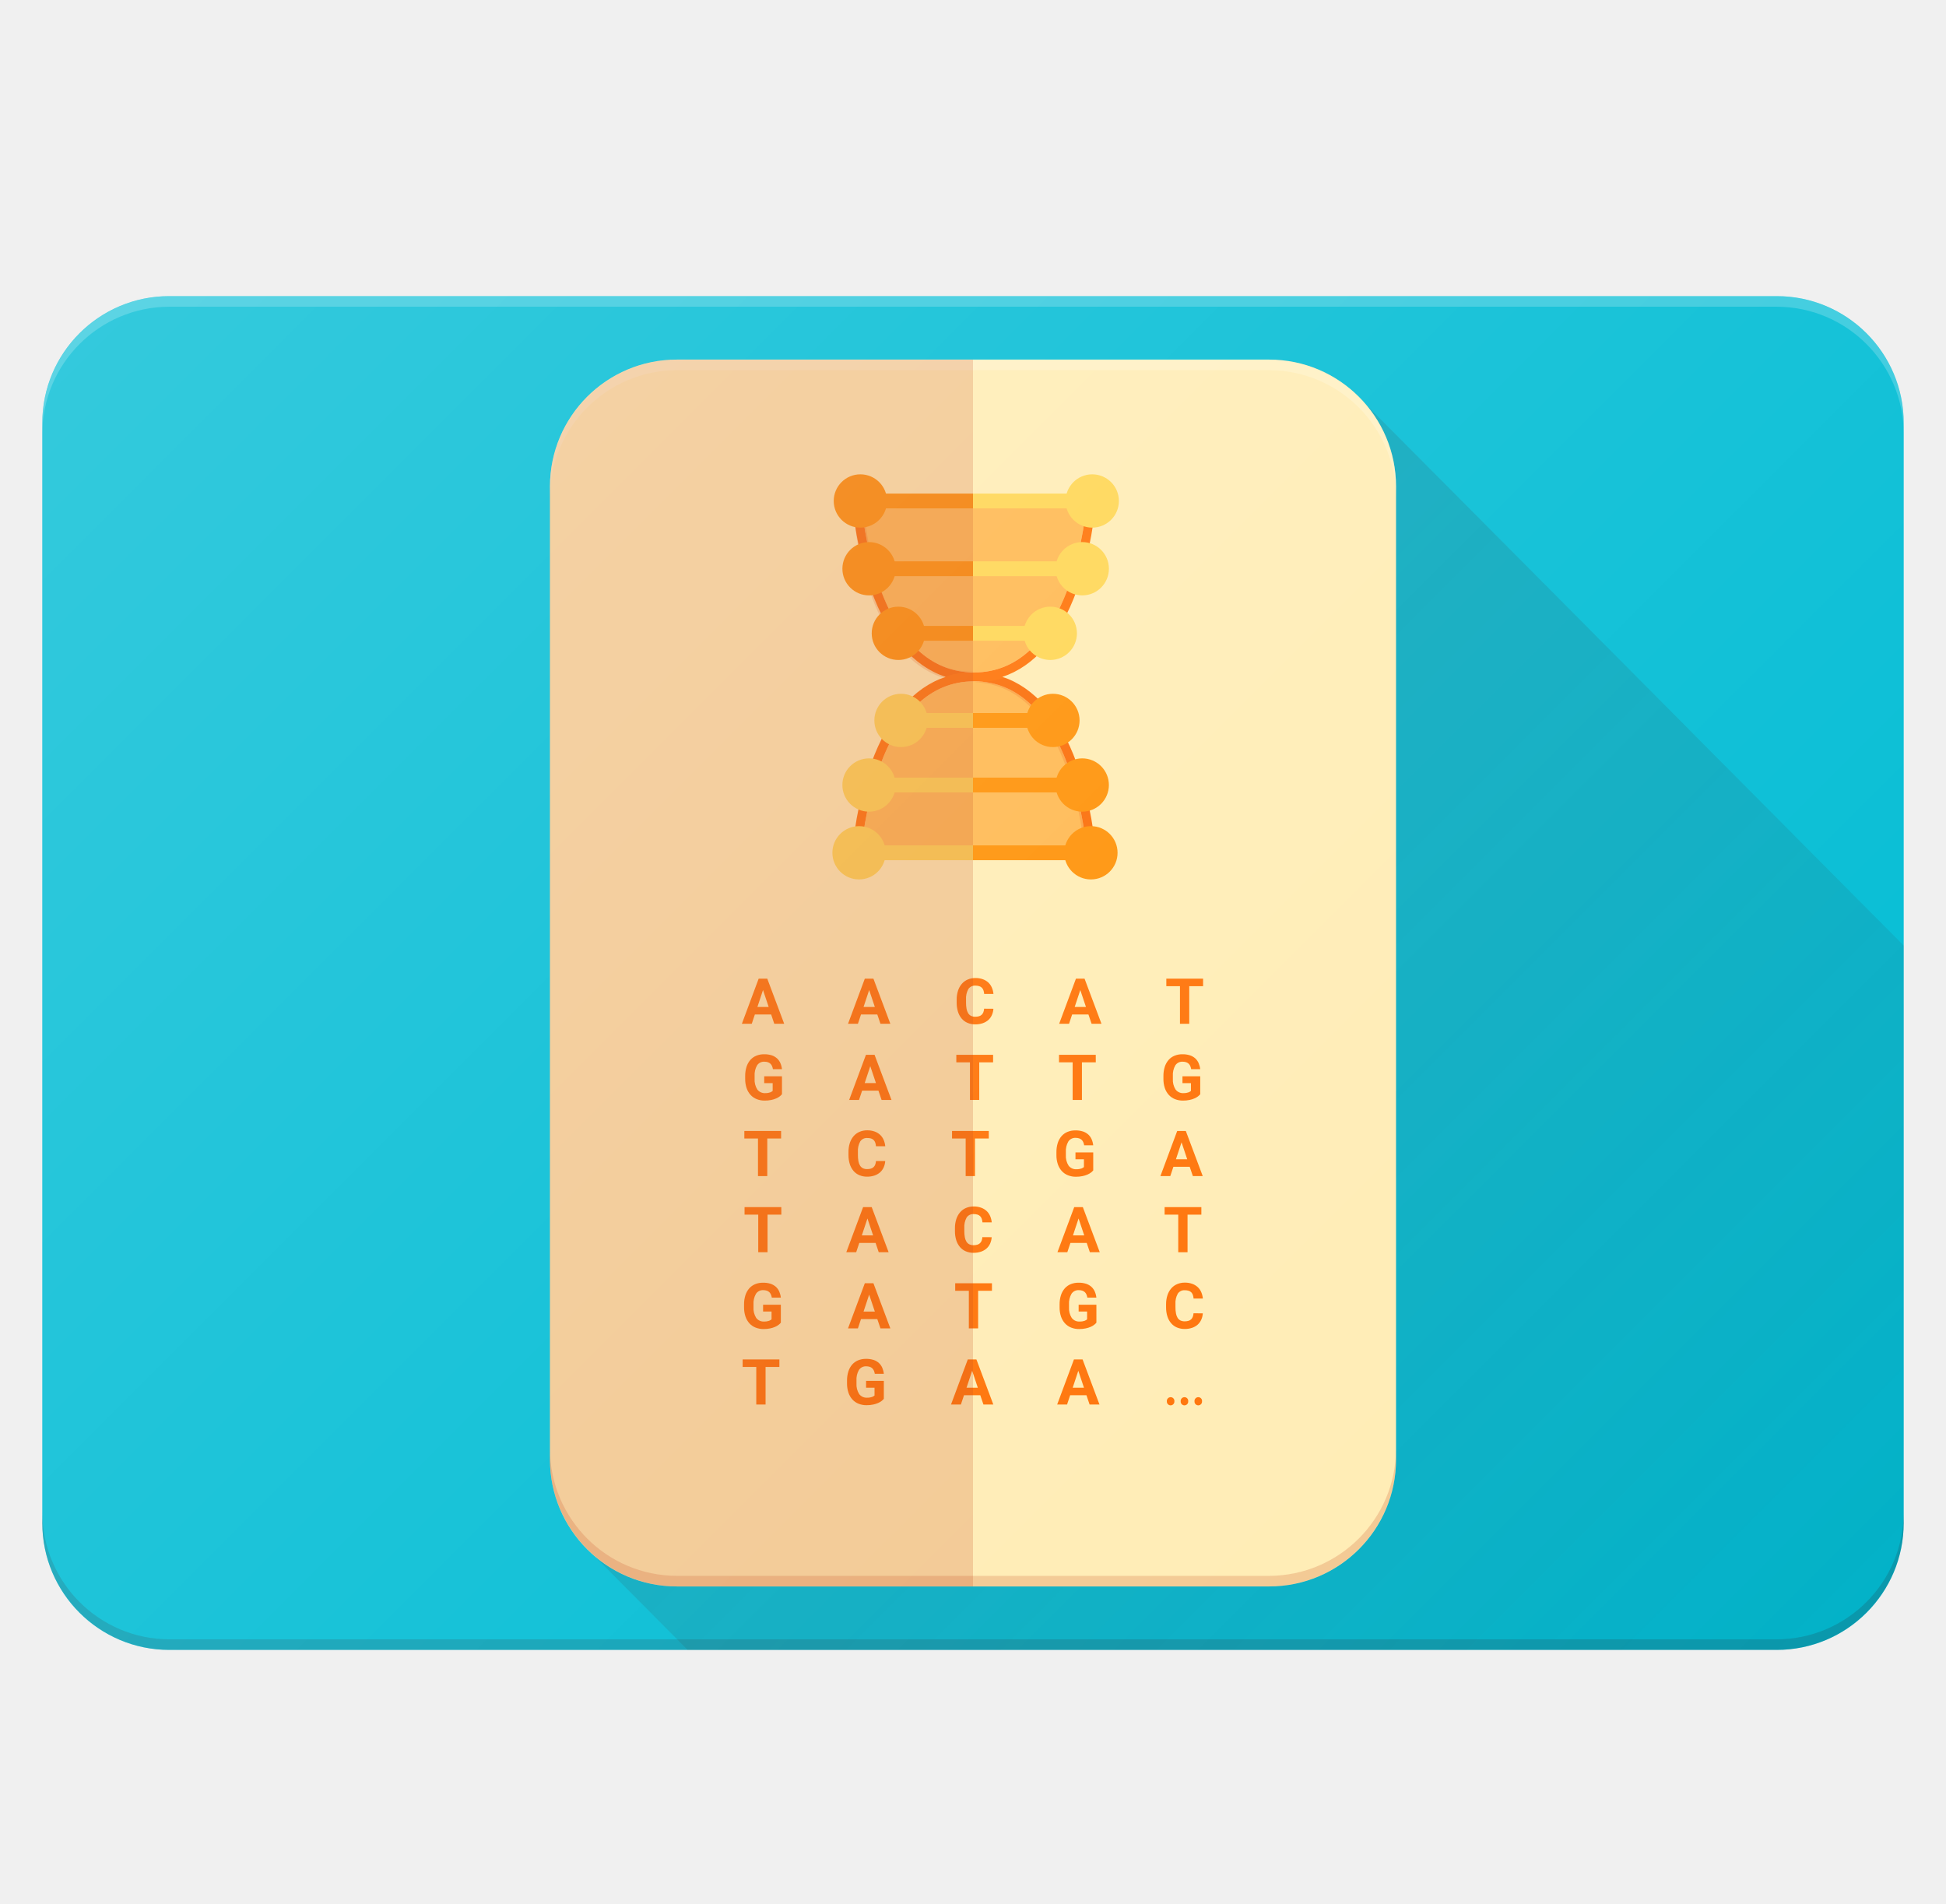
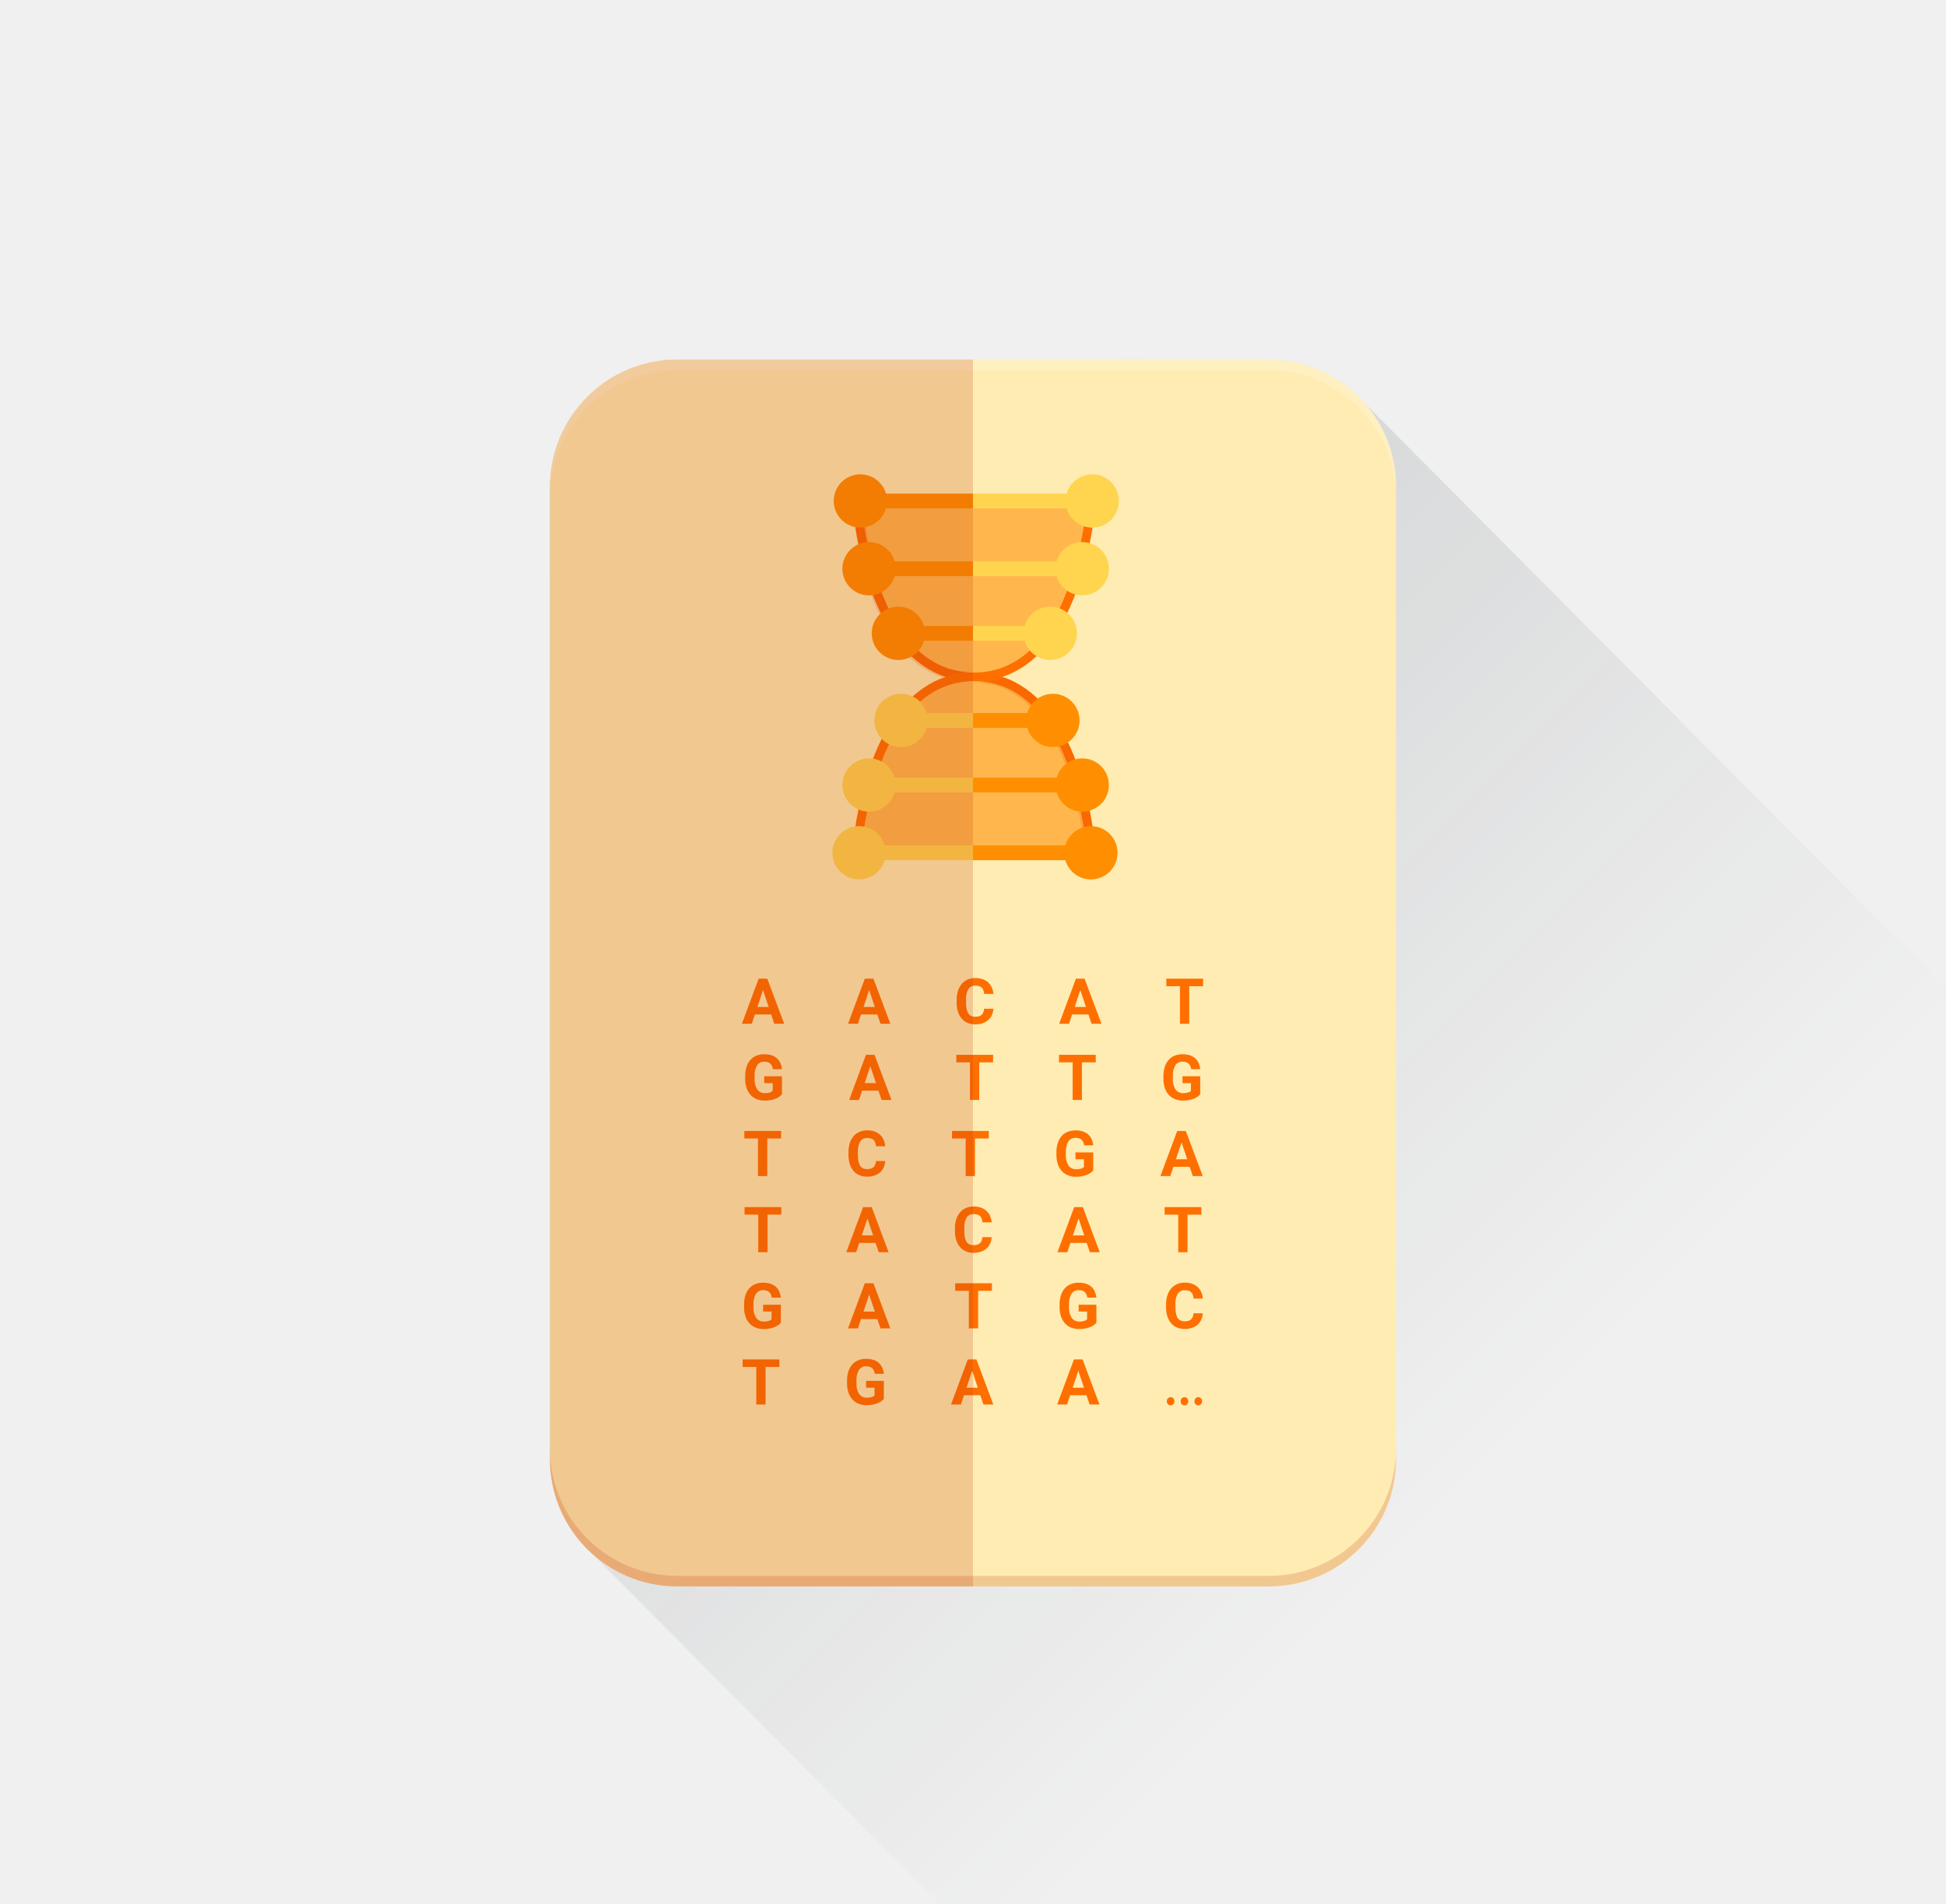
<svg xmlns="http://www.w3.org/2000/svg" viewBox="0 0 184 180">
  <defs>
    <style>
      .a {
-         fill: none;
+         fill: url(#a);
      }

      .b {
-         fill: #00bcd4;
+         fill: #ffecb3;
      }

      .c {
-         fill: #263238;
+         fill: #fff;
      }

-       .c, .d, .h, .k {
+       .c, .d, .g {
        opacity: 0.2;
      }

      .d {
-         fill: #fff;
+         fill: #bf360c;
      }

      .e {
-         clip-path: url(#a);
+         fill: #ff6f00;
      }

      .f {
-         fill: url(#b);
-       }
- 
-       .g {
-         fill: #ffecb3;
+         fill: #ffb74d;
      }

      .h {
-         fill: #bf360c;
+         fill: #e65100;
      }

      .i {
-         fill: #ff6f00;
+         fill: #ffd54f;
      }

      .j {
-         fill: #ffb74d;
-       }
- 
-       .l {
-         fill: #e65100;
-       }
- 
-       .m {
-         fill: #ffd54f;
-       }
- 
-       .n {
        fill: #ff8f00;
      }
- 
-       .o {
-         fill: url(#c);
-       }
    </style>
-     <clipPath id="a">
-       <rect class="a" x="4" y="28" width="176" height="128" rx="12" ry="12" />
-     </clipPath>
-     <linearGradient id="b" data-name="Sfumatura senza nome 45" x1="46.369" y1="46.681" x2="233.319" y2="233.631" gradientUnits="userSpaceOnUse">
+     <linearGradient id="a" data-name="Sfumatura senza nome 53" x1="46.369" y1="46.681" x2="233.319" y2="233.631" gradientUnits="userSpaceOnUse">
      <stop offset="0" stop-color="#263238" stop-opacity="0.2" />
-       <stop offset="1" stop-color="#263238" stop-opacity="0" />
-     </linearGradient>
-     <linearGradient id="c" data-name="Sfumatura senza nome 42" x1="19.525" y1="19.525" x2="164.475" y2="164.475" gradientUnits="userSpaceOnUse">
-       <stop offset="0" stop-color="#fff" stop-opacity="0.2" />
-       <stop offset="1" stop-color="#fff" stop-opacity="0" />
+       <stop offset="0.5" stop-color="#263238" stop-opacity="0" />
    </linearGradient>
  </defs>
-   <g>
-     <rect class="b" x="4" y="28" width="176" height="128" rx="12" ry="12" />
-     <g>
-       <path class="c" d="M168,155H16A12.035,12.035,0,0,1,4,143v1a12.035,12.035,0,0,0,12,12H168a12.035,12.035,0,0,0,12-12v-1A12.035,12.035,0,0,1,168,155Z" />
-       <path class="d" d="M168,28H16A12.035,12.035,0,0,0,4,40v1A12.035,12.035,0,0,1,16,29H168a12.035,12.035,0,0,1,12,12V40A12.035,12.035,0,0,0,168,28Z" />
-     </g>
-     <g class="e">
-       <path class="f" d="M223.818,133.524c-.225-.246-94.74-95.378-94.984-95.6A11.962,11.962,0,0,0,120,34H64A12.035,12.035,0,0,0,52,46v92a11.961,11.961,0,0,0,3.869,8.788c.225.246,94.74,95.378,94.984,95.6a11.962,11.962,0,0,0,8.834,3.92h56a12.035,12.035,0,0,0,12-12v-92A11.961,11.961,0,0,0,223.818,133.524Z" />
-     </g>
-   </g>
+   <path class="a" d="M223.818,133.524c-.225-.246-94.74-95.378-94.984-95.6A11.962,11.962,0,0,0,120,34H64A12.035,12.035,0,0,0,52,46v92a11.961,11.961,0,0,0,3.869,8.788c.225.246,94.74,95.378,94.984,95.6a11.962,11.962,0,0,0,8.834,3.92h56a12.035,12.035,0,0,0,12-12v-92A11.961,11.961,0,0,0,223.818,133.524Z" />
  <g>
    <g>
-       <rect class="g" x="52" y="34" width="80" height="116" rx="12" ry="12" />
-       <path class="d" d="M120,34H64A12.035,12.035,0,0,0,52,46v1A12.035,12.035,0,0,1,64,35h56a12.035,12.035,0,0,1,12,12V46A12.035,12.035,0,0,0,120,34Z" />
-       <path class="h" d="M120,149H64a12.035,12.035,0,0,1-12-12v1a12.035,12.035,0,0,0,12,12h56a12.035,12.035,0,0,0,12-12v-1A12.035,12.035,0,0,1,120,149Z" />
+       <rect class="b" x="52" y="34" width="80" height="116" rx="12" ry="12" />
+       <path class="c" d="M120,34H64A12.035,12.035,0,0,0,52,46v1A12.035,12.035,0,0,1,64,35h56a12.035,12.035,0,0,1,12,12V46A12.035,12.035,0,0,0,120,34Z" />
+       <path class="d" d="M120,149H64a12.035,12.035,0,0,1-12-12v1a12.035,12.035,0,0,0,12,12h56a12.035,12.035,0,0,0,12-12v-1A12.035,12.035,0,0,1,120,149Z" />
    </g>
    <g>
-       <path class="i" d="M72.915,95.921H71.374l-.293.879h-.935l1.588-4.266h.814l1.6,4.266H73.21Zm-1.3-.712h1.066l-.536-1.6Z" />
-       <path class="i" d="M82.952,95.921H81.411l-.293.879h-.935l1.588-4.266h.814l1.6,4.266h-.935Zm-1.3-.712h1.066l-.536-1.6Z" />
-       <path class="i" d="M93.93,95.379a1.745,1.745,0,0,1-.146.6,1.391,1.391,0,0,1-.34.468,1.574,1.574,0,0,1-.526.3,2.122,2.122,0,0,1-.7.109,1.83,1.83,0,0,1-.737-.143,1.494,1.494,0,0,1-.554-.408,1.85,1.85,0,0,1-.349-.646,2.774,2.774,0,0,1-.122-.851v-.281a2.706,2.706,0,0,1,.126-.853,1.883,1.883,0,0,1,.356-.647,1.545,1.545,0,0,1,.558-.41,1.809,1.809,0,0,1,.732-.144,2.031,2.031,0,0,1,.7.113,1.53,1.53,0,0,1,.521.313,1.428,1.428,0,0,1,.334.479,1.988,1.988,0,0,1,.152.6h-.879a1.329,1.329,0,0,0-.066-.337.661.661,0,0,0-.148-.246.623.623,0,0,0-.249-.151,1.2,1.2,0,0,0-.369-.051.746.746,0,0,0-.664.324,1.821,1.821,0,0,0-.218,1v.287a3.074,3.074,0,0,0,.048.58,1.224,1.224,0,0,0,.152.416.678.678,0,0,0,.27.251.893.893,0,0,0,.4.083,1.217,1.217,0,0,0,.359-.047.635.635,0,0,0,.252-.142.642.642,0,0,0,.157-.239,1.156,1.156,0,0,0,.071-.334Z" />
-       <path class="i" d="M102.915,95.921h-1.541l-.293.879h-.935l1.588-4.266h.814l1.6,4.266h-.935Zm-1.3-.712h1.066l-.536-1.6Z" />
-       <path class="i" d="M113.755,93.246h-1.307V96.8h-.879V93.246H110.28v-.712h3.475Z" />
-       <path class="i" d="M73.938,103.461a1.422,1.422,0,0,1-.208.2,1.575,1.575,0,0,1-.331.193,2.384,2.384,0,0,1-.47.148,2.893,2.893,0,0,1-.623.061,2,2,0,0,1-.754-.137,1.569,1.569,0,0,1-.584-.4,1.823,1.823,0,0,1-.376-.647,2.673,2.673,0,0,1-.133-.879v-.252a2.807,2.807,0,0,1,.127-.881,1.844,1.844,0,0,1,.36-.648,1.522,1.522,0,0,1,.564-.4,1.9,1.9,0,0,1,.735-.138,2.251,2.251,0,0,1,.719.1,1.429,1.429,0,0,1,.507.292,1.324,1.324,0,0,1,.318.448,1.966,1.966,0,0,1,.149.571h-.855A1.276,1.276,0,0,0,73,100.8a.684.684,0,0,0-.152-.223.666.666,0,0,0-.239-.142,1.026,1.026,0,0,0-.338-.05.779.779,0,0,0-.686.342,1.791,1.791,0,0,0-.234,1.012V102a1.687,1.687,0,0,0,.255,1.014.873.873,0,0,0,.747.343,1.617,1.617,0,0,0,.275-.021,1.272,1.272,0,0,0,.2-.051.684.684,0,0,0,.139-.068.525.525,0,0,0,.091-.071v-.735h-.8v-.647h1.679Z" />
-       <path class="i" d="M83.058,103.121H81.517l-.293.879H80.29l1.588-4.266h.814l1.6,4.266h-.935Zm-1.3-.712h1.066l-.536-1.6Z" />
-       <path class="i" d="M93.9,100.446H92.591V104h-.879v-3.554H90.423v-.712H93.9Z" />
-       <path class="i" d="M103.61,100.446H102.3V104h-.879v-3.554h-1.289v-.712h3.475Z" />
-       <path class="i" d="M113.486,103.461a1.422,1.422,0,0,1-.208.2,1.575,1.575,0,0,1-.331.193,2.39,2.39,0,0,1-.471.148,2.888,2.888,0,0,1-.622.061,2,2,0,0,1-.755-.137,1.567,1.567,0,0,1-.584-.4,1.824,1.824,0,0,1-.377-.647,2.673,2.673,0,0,1-.133-.879v-.252a2.836,2.836,0,0,1,.127-.881,1.846,1.846,0,0,1,.361-.648,1.512,1.512,0,0,1,.563-.4,1.9,1.9,0,0,1,.735-.138,2.243,2.243,0,0,1,.719.1,1.434,1.434,0,0,1,.508.292,1.337,1.337,0,0,1,.317.448,1.966,1.966,0,0,1,.149.571h-.855a1.276,1.276,0,0,0-.082-.292.684.684,0,0,0-.152-.223.672.672,0,0,0-.238-.142,1.033,1.033,0,0,0-.339-.05.779.779,0,0,0-.686.342,1.791,1.791,0,0,0-.234,1.012V102a1.687,1.687,0,0,0,.255,1.014.873.873,0,0,0,.747.343,1.617,1.617,0,0,0,.275-.021,1.237,1.237,0,0,0,.2-.051.665.665,0,0,0,.14-.068.525.525,0,0,0,.091-.071v-.735h-.8v-.647h1.679Z" />
-       <path class="i" d="M73.855,107.646H72.548V111.2h-.879v-3.554H70.38v-.712h3.475Z" />
-       <path class="i" d="M83.7,109.779a1.745,1.745,0,0,1-.146.6,1.391,1.391,0,0,1-.34.468,1.572,1.572,0,0,1-.526.3,2.122,2.122,0,0,1-.7.109,1.83,1.83,0,0,1-.737-.143,1.494,1.494,0,0,1-.554-.408,1.85,1.85,0,0,1-.349-.646,2.774,2.774,0,0,1-.122-.851v-.281a2.706,2.706,0,0,1,.126-.853,1.883,1.883,0,0,1,.356-.647,1.545,1.545,0,0,1,.558-.41,1.809,1.809,0,0,1,.732-.144,2.031,2.031,0,0,1,.7.113,1.527,1.527,0,0,1,.52.313,1.428,1.428,0,0,1,.334.479,1.988,1.988,0,0,1,.152.6h-.879a1.33,1.33,0,0,0-.066-.337.661.661,0,0,0-.148-.246.623.623,0,0,0-.249-.151A1.2,1.2,0,0,0,82,107.6a.746.746,0,0,0-.664.324,1.821,1.821,0,0,0-.218,1v.287a3.074,3.074,0,0,0,.048.58,1.224,1.224,0,0,0,.152.416.678.678,0,0,0,.27.251.893.893,0,0,0,.4.083,1.217,1.217,0,0,0,.359-.047.635.635,0,0,0,.252-.142.642.642,0,0,0,.157-.239,1.172,1.172,0,0,0,.07-.334Z" />
-       <path class="i" d="M93.493,107.646H92.186V111.2h-.879v-3.554H90.018v-.712h3.475Z" />
-       <path class="i" d="M103.369,110.661a1.422,1.422,0,0,1-.208.2,1.575,1.575,0,0,1-.331.193,2.39,2.39,0,0,1-.471.148,2.888,2.888,0,0,1-.622.061,2,2,0,0,1-.755-.137,1.567,1.567,0,0,1-.584-.4,1.824,1.824,0,0,1-.377-.647,2.673,2.673,0,0,1-.133-.879v-.252a2.836,2.836,0,0,1,.127-.881,1.846,1.846,0,0,1,.361-.648,1.512,1.512,0,0,1,.563-.4,1.9,1.9,0,0,1,.735-.138,2.243,2.243,0,0,1,.719.1,1.434,1.434,0,0,1,.508.292,1.337,1.337,0,0,1,.317.448,1.966,1.966,0,0,1,.149.571h-.855a1.276,1.276,0,0,0-.082-.292.684.684,0,0,0-.152-.223.672.672,0,0,0-.238-.142,1.033,1.033,0,0,0-.339-.05.779.779,0,0,0-.686.342,1.791,1.791,0,0,0-.234,1.012v.258a1.687,1.687,0,0,0,.255,1.014.873.873,0,0,0,.747.343,1.617,1.617,0,0,0,.275-.021,1.237,1.237,0,0,0,.2-.051.665.665,0,0,0,.14-.068.525.525,0,0,0,.091-.071v-.735h-.8v-.647h1.679Z" />
-       <path class="i" d="M112.489,110.321h-1.541l-.293.879h-.935l1.588-4.266h.814l1.6,4.266h-.935Zm-1.3-.712h1.066l-.536-1.6Z" />
-       <path class="i" d="M73.879,114.847H72.573V118.4h-.879v-3.554H70.4v-.712h3.475Z" />
-       <path class="i" d="M82.789,117.521H81.248l-.293.879H80.02l1.588-4.266h.814l1.6,4.266h-.935Zm-1.3-.712h1.066l-.536-1.6Z" />
-       <path class="i" d="M93.767,116.979a1.745,1.745,0,0,1-.146.6,1.391,1.391,0,0,1-.34.468,1.574,1.574,0,0,1-.526.3,2.122,2.122,0,0,1-.7.109,1.83,1.83,0,0,1-.737-.143,1.494,1.494,0,0,1-.554-.408,1.85,1.85,0,0,1-.349-.646,2.774,2.774,0,0,1-.122-.851v-.281a2.706,2.706,0,0,1,.126-.853,1.883,1.883,0,0,1,.356-.647,1.545,1.545,0,0,1,.558-.41,1.809,1.809,0,0,1,.732-.144,2.031,2.031,0,0,1,.7.113,1.53,1.53,0,0,1,.521.313,1.428,1.428,0,0,1,.334.479,1.988,1.988,0,0,1,.152.6h-.879a1.33,1.33,0,0,0-.066-.337.661.661,0,0,0-.148-.246.623.623,0,0,0-.249-.151,1.2,1.2,0,0,0-.369-.051.746.746,0,0,0-.664.324,1.821,1.821,0,0,0-.218,1v.287a3.074,3.074,0,0,0,.048.58,1.224,1.224,0,0,0,.152.416.678.678,0,0,0,.27.251.893.893,0,0,0,.4.083,1.217,1.217,0,0,0,.359-.047.635.635,0,0,0,.252-.142.642.642,0,0,0,.157-.239,1.172,1.172,0,0,0,.07-.334Z" />
-       <path class="i" d="M102.752,117.521h-1.541l-.293.879h-.935l1.588-4.266h.814l1.6,4.266h-.935Zm-1.3-.712h1.066l-.536-1.6Z" />
-       <path class="i" d="M113.592,114.847h-1.307V118.4h-.879v-3.554h-1.289v-.712h3.475Z" />
-       <path class="i" d="M73.832,125.061a1.422,1.422,0,0,1-.208.2,1.575,1.575,0,0,1-.331.193,2.384,2.384,0,0,1-.47.148,2.893,2.893,0,0,1-.623.061,2,2,0,0,1-.754-.137,1.569,1.569,0,0,1-.584-.4,1.823,1.823,0,0,1-.376-.647,2.673,2.673,0,0,1-.133-.879v-.252a2.807,2.807,0,0,1,.127-.881,1.844,1.844,0,0,1,.36-.648,1.522,1.522,0,0,1,.564-.4,1.9,1.9,0,0,1,.735-.138,2.251,2.251,0,0,1,.719.1,1.429,1.429,0,0,1,.507.292,1.324,1.324,0,0,1,.318.448,1.966,1.966,0,0,1,.149.571h-.855a1.276,1.276,0,0,0-.082-.292.684.684,0,0,0-.152-.223.666.666,0,0,0-.239-.142,1.026,1.026,0,0,0-.338-.05.779.779,0,0,0-.686.342,1.791,1.791,0,0,0-.234,1.012v.258a1.687,1.687,0,0,0,.255,1.014.873.873,0,0,0,.747.343,1.617,1.617,0,0,0,.275-.021,1.272,1.272,0,0,0,.2-.051.684.684,0,0,0,.139-.068.525.525,0,0,0,.091-.071v-.735h-.8v-.647h1.679Z" />
-       <path class="i" d="M82.952,124.721H81.411l-.293.879h-.935l1.588-4.266h.814l1.6,4.266h-.935Zm-1.3-.712h1.066l-.536-1.6Z" />
-       <path class="i" d="M93.792,122.046H92.485V125.6h-.879v-3.554H90.317v-.712h3.475Z" />
-       <path class="i" d="M103.668,125.061a1.422,1.422,0,0,1-.208.2,1.575,1.575,0,0,1-.331.193,2.39,2.39,0,0,1-.471.148,2.888,2.888,0,0,1-.622.061,2,2,0,0,1-.755-.137,1.567,1.567,0,0,1-.584-.4,1.824,1.824,0,0,1-.377-.647,2.673,2.673,0,0,1-.133-.879v-.252a2.836,2.836,0,0,1,.127-.881,1.846,1.846,0,0,1,.361-.648,1.512,1.512,0,0,1,.563-.4,1.9,1.9,0,0,1,.735-.138,2.243,2.243,0,0,1,.719.1,1.434,1.434,0,0,1,.508.292,1.337,1.337,0,0,1,.317.448,1.966,1.966,0,0,1,.149.571h-.855a1.276,1.276,0,0,0-.082-.292.684.684,0,0,0-.152-.223.672.672,0,0,0-.238-.142,1.033,1.033,0,0,0-.339-.05.779.779,0,0,0-.686.342,1.791,1.791,0,0,0-.234,1.012v.258a1.687,1.687,0,0,0,.255,1.014.873.873,0,0,0,.747.343,1.617,1.617,0,0,0,.275-.021,1.237,1.237,0,0,0,.2-.051.665.665,0,0,0,.14-.068.525.525,0,0,0,.091-.071v-.735h-.8v-.647h1.679Z" />
-       <path class="i" d="M113.729,124.179a1.745,1.745,0,0,1-.146.6,1.391,1.391,0,0,1-.34.468,1.574,1.574,0,0,1-.526.3,2.119,2.119,0,0,1-.7.109,1.832,1.832,0,0,1-.737-.143,1.483,1.483,0,0,1-.553-.408,1.836,1.836,0,0,1-.35-.646,2.774,2.774,0,0,1-.121-.851v-.281a2.706,2.706,0,0,1,.126-.853,1.868,1.868,0,0,1,.356-.647,1.535,1.535,0,0,1,.558-.41,1.809,1.809,0,0,1,.732-.144,2.028,2.028,0,0,1,.7.113,1.53,1.53,0,0,1,.521.313,1.428,1.428,0,0,1,.334.479,1.988,1.988,0,0,1,.152.6h-.879a1.375,1.375,0,0,0-.065-.337.675.675,0,0,0-.148-.246.623.623,0,0,0-.249-.151,1.2,1.2,0,0,0-.369-.051.744.744,0,0,0-.663.324,1.812,1.812,0,0,0-.219,1v.287a2.992,2.992,0,0,0,.049.58,1.185,1.185,0,0,0,.152.416.665.665,0,0,0,.27.251.888.888,0,0,0,.4.083,1.213,1.213,0,0,0,.358-.047.608.608,0,0,0,.409-.381,1.172,1.172,0,0,0,.07-.334Z" />
-       <path class="i" d="M73.693,129.246H72.387V132.8h-.879v-3.554H70.219v-.712h3.475Z" />
-       <path class="i" d="M83.569,132.261a1.422,1.422,0,0,1-.208.2,1.575,1.575,0,0,1-.331.193,2.384,2.384,0,0,1-.47.148,2.893,2.893,0,0,1-.623.061,2,2,0,0,1-.754-.137,1.569,1.569,0,0,1-.584-.4,1.823,1.823,0,0,1-.376-.647,2.673,2.673,0,0,1-.133-.879v-.252a2.807,2.807,0,0,1,.127-.881,1.844,1.844,0,0,1,.36-.648,1.522,1.522,0,0,1,.564-.4,1.9,1.9,0,0,1,.735-.138,2.251,2.251,0,0,1,.719.1,1.429,1.429,0,0,1,.507.292,1.324,1.324,0,0,1,.318.448,1.966,1.966,0,0,1,.149.571h-.855a1.276,1.276,0,0,0-.082-.292.684.684,0,0,0-.152-.223.666.666,0,0,0-.239-.142,1.026,1.026,0,0,0-.338-.05.779.779,0,0,0-.686.342,1.791,1.791,0,0,0-.234,1.012v.258a1.687,1.687,0,0,0,.255,1.014.873.873,0,0,0,.747.343,1.617,1.617,0,0,0,.275-.021,1.272,1.272,0,0,0,.2-.051.684.684,0,0,0,.139-.068.525.525,0,0,0,.091-.071v-.735h-.8v-.647h1.679Z" />
-       <path class="i" d="M92.689,131.921H91.148l-.293.879h-.935l1.588-4.266h.814l1.6,4.266h-.935Zm-1.3-.712h1.066l-.536-1.6Z" />
-       <path class="i" d="M102.727,131.921h-1.541l-.293.879h-.935l1.588-4.266h.814l1.6,4.266h-.935Zm-1.3-.712h1.066l-.536-1.6Z" />
-       <path class="i" d="M110.328,132.494a.361.361,0,0,1,.36-.39.356.356,0,0,1,.354.39.358.358,0,1,1-.714,0Z" />
-       <path class="i" d="M111.636,132.494a.361.361,0,0,1,.36-.39.356.356,0,0,1,.354.39.358.358,0,1,1-.714,0Z" />
-       <path class="i" d="M112.943,132.494a.361.361,0,0,1,.36-.39.356.356,0,0,1,.354.39.358.358,0,1,1-.714,0Z" />
+       <path class="e" d="M72.915,95.921H71.374l-.293.879h-.935l1.588-4.266h.814l1.6,4.266H73.21Zm-1.3-.712h1.066l-.536-1.6Z" />
+       <path class="e" d="M82.952,95.921H81.411l-.293.879h-.935l1.588-4.266h.814l1.6,4.266h-.935Zm-1.3-.712h1.066l-.536-1.6Z" />
+       <path class="e" d="M93.93,95.379a1.745,1.745,0,0,1-.146.6,1.391,1.391,0,0,1-.34.468,1.574,1.574,0,0,1-.526.3,2.122,2.122,0,0,1-.7.109,1.83,1.83,0,0,1-.737-.143,1.494,1.494,0,0,1-.554-.408,1.85,1.85,0,0,1-.349-.646,2.774,2.774,0,0,1-.122-.851v-.281a2.706,2.706,0,0,1,.126-.853,1.883,1.883,0,0,1,.356-.647,1.545,1.545,0,0,1,.558-.41,1.809,1.809,0,0,1,.732-.144,2.031,2.031,0,0,1,.7.113,1.53,1.53,0,0,1,.521.313,1.428,1.428,0,0,1,.334.479,1.988,1.988,0,0,1,.152.6h-.879a1.329,1.329,0,0,0-.066-.337.661.661,0,0,0-.148-.246.623.623,0,0,0-.249-.151,1.2,1.2,0,0,0-.369-.051.746.746,0,0,0-.664.324,1.821,1.821,0,0,0-.218,1v.287a3.074,3.074,0,0,0,.048.58,1.224,1.224,0,0,0,.152.416.678.678,0,0,0,.27.251.893.893,0,0,0,.4.083,1.217,1.217,0,0,0,.359-.047.635.635,0,0,0,.252-.142.642.642,0,0,0,.157-.239,1.156,1.156,0,0,0,.071-.334Z" />
+       <path class="e" d="M102.915,95.921h-1.541l-.293.879h-.935l1.588-4.266h.814l1.6,4.266h-.935Zm-1.3-.712h1.066l-.536-1.6Z" />
+       <path class="e" d="M113.755,93.246h-1.307V96.8h-.879V93.246H110.28v-.712h3.475Z" />
+       <path class="e" d="M73.938,103.461a1.422,1.422,0,0,1-.208.2,1.575,1.575,0,0,1-.331.193,2.384,2.384,0,0,1-.47.148,2.893,2.893,0,0,1-.623.061,2,2,0,0,1-.754-.137,1.569,1.569,0,0,1-.584-.4,1.823,1.823,0,0,1-.376-.647,2.673,2.673,0,0,1-.133-.879v-.252a2.807,2.807,0,0,1,.127-.881,1.844,1.844,0,0,1,.36-.648,1.522,1.522,0,0,1,.564-.4,1.9,1.9,0,0,1,.735-.138,2.251,2.251,0,0,1,.719.1,1.429,1.429,0,0,1,.507.292,1.324,1.324,0,0,1,.318.448,1.966,1.966,0,0,1,.149.571h-.855A1.276,1.276,0,0,0,73,100.8a.684.684,0,0,0-.152-.223.666.666,0,0,0-.239-.142,1.026,1.026,0,0,0-.338-.05.779.779,0,0,0-.686.342,1.791,1.791,0,0,0-.234,1.012V102a1.687,1.687,0,0,0,.255,1.014.873.873,0,0,0,.747.343,1.617,1.617,0,0,0,.275-.021,1.272,1.272,0,0,0,.2-.051.684.684,0,0,0,.139-.068.525.525,0,0,0,.091-.071v-.735h-.8v-.647h1.679Z" />
+       <path class="e" d="M83.058,103.121H81.517l-.293.879H80.29l1.588-4.266h.814l1.6,4.266h-.935Zm-1.3-.712h1.066l-.536-1.6Z" />
+       <path class="e" d="M93.9,100.446H92.591V104h-.879v-3.554H90.423v-.712H93.9Z" />
+       <path class="e" d="M103.61,100.446H102.3V104h-.879v-3.554h-1.289v-.712h3.475Z" />
+       <path class="e" d="M113.486,103.461a1.422,1.422,0,0,1-.208.2,1.575,1.575,0,0,1-.331.193,2.39,2.39,0,0,1-.471.148,2.888,2.888,0,0,1-.622.061,2,2,0,0,1-.755-.137,1.567,1.567,0,0,1-.584-.4,1.824,1.824,0,0,1-.377-.647,2.673,2.673,0,0,1-.133-.879v-.252a2.836,2.836,0,0,1,.127-.881,1.846,1.846,0,0,1,.361-.648,1.512,1.512,0,0,1,.563-.4,1.9,1.9,0,0,1,.735-.138,2.243,2.243,0,0,1,.719.1,1.434,1.434,0,0,1,.508.292,1.337,1.337,0,0,1,.317.448,1.966,1.966,0,0,1,.149.571h-.855a1.276,1.276,0,0,0-.082-.292.684.684,0,0,0-.152-.223.672.672,0,0,0-.238-.142,1.033,1.033,0,0,0-.339-.05.779.779,0,0,0-.686.342,1.791,1.791,0,0,0-.234,1.012V102a1.687,1.687,0,0,0,.255,1.014.873.873,0,0,0,.747.343,1.617,1.617,0,0,0,.275-.021,1.237,1.237,0,0,0,.2-.051.665.665,0,0,0,.14-.068.525.525,0,0,0,.091-.071v-.735h-.8v-.647h1.679Z" />
+       <path class="e" d="M73.855,107.646H72.548V111.2h-.879v-3.554H70.38v-.712h3.475Z" />
+       <path class="e" d="M83.7,109.779a1.745,1.745,0,0,1-.146.6,1.391,1.391,0,0,1-.34.468,1.572,1.572,0,0,1-.526.3,2.122,2.122,0,0,1-.7.109,1.83,1.83,0,0,1-.737-.143,1.494,1.494,0,0,1-.554-.408,1.85,1.85,0,0,1-.349-.646,2.774,2.774,0,0,1-.122-.851v-.281a2.706,2.706,0,0,1,.126-.853,1.883,1.883,0,0,1,.356-.647,1.545,1.545,0,0,1,.558-.41,1.809,1.809,0,0,1,.732-.144,2.031,2.031,0,0,1,.7.113,1.527,1.527,0,0,1,.52.313,1.428,1.428,0,0,1,.334.479,1.988,1.988,0,0,1,.152.6h-.879a1.33,1.33,0,0,0-.066-.337.661.661,0,0,0-.148-.246.623.623,0,0,0-.249-.151A1.2,1.2,0,0,0,82,107.6a.746.746,0,0,0-.664.324,1.821,1.821,0,0,0-.218,1v.287a3.074,3.074,0,0,0,.048.58,1.224,1.224,0,0,0,.152.416.678.678,0,0,0,.27.251.893.893,0,0,0,.4.083,1.217,1.217,0,0,0,.359-.047.635.635,0,0,0,.252-.142.642.642,0,0,0,.157-.239,1.172,1.172,0,0,0,.07-.334Z" />
+       <path class="e" d="M93.493,107.646H92.186V111.2h-.879v-3.554H90.018v-.712h3.475Z" />
+       <path class="e" d="M103.369,110.661a1.422,1.422,0,0,1-.208.2,1.575,1.575,0,0,1-.331.193,2.39,2.39,0,0,1-.471.148,2.888,2.888,0,0,1-.622.061,2,2,0,0,1-.755-.137,1.567,1.567,0,0,1-.584-.4,1.824,1.824,0,0,1-.377-.647,2.673,2.673,0,0,1-.133-.879v-.252a2.836,2.836,0,0,1,.127-.881,1.846,1.846,0,0,1,.361-.648,1.512,1.512,0,0,1,.563-.4,1.9,1.9,0,0,1,.735-.138,2.243,2.243,0,0,1,.719.1,1.434,1.434,0,0,1,.508.292,1.337,1.337,0,0,1,.317.448,1.966,1.966,0,0,1,.149.571h-.855a1.276,1.276,0,0,0-.082-.292.684.684,0,0,0-.152-.223.672.672,0,0,0-.238-.142,1.033,1.033,0,0,0-.339-.05.779.779,0,0,0-.686.342,1.791,1.791,0,0,0-.234,1.012v.258a1.687,1.687,0,0,0,.255,1.014.873.873,0,0,0,.747.343,1.617,1.617,0,0,0,.275-.021,1.237,1.237,0,0,0,.2-.051.665.665,0,0,0,.14-.068.525.525,0,0,0,.091-.071v-.735h-.8v-.647h1.679Z" />
+       <path class="e" d="M112.489,110.321h-1.541l-.293.879h-.935l1.588-4.266h.814l1.6,4.266h-.935Zm-1.3-.712h1.066l-.536-1.6Z" />
+       <path class="e" d="M73.879,114.847H72.573V118.4h-.879v-3.554H70.4v-.712h3.475Z" />
+       <path class="e" d="M82.789,117.521H81.248l-.293.879H80.02l1.588-4.266h.814l1.6,4.266h-.935Zm-1.3-.712h1.066l-.536-1.6Z" />
+       <path class="e" d="M93.767,116.979a1.745,1.745,0,0,1-.146.6,1.391,1.391,0,0,1-.34.468,1.574,1.574,0,0,1-.526.3,2.122,2.122,0,0,1-.7.109,1.83,1.83,0,0,1-.737-.143,1.494,1.494,0,0,1-.554-.408,1.85,1.85,0,0,1-.349-.646,2.774,2.774,0,0,1-.122-.851v-.281a2.706,2.706,0,0,1,.126-.853,1.883,1.883,0,0,1,.356-.647,1.545,1.545,0,0,1,.558-.41,1.809,1.809,0,0,1,.732-.144,2.031,2.031,0,0,1,.7.113,1.53,1.53,0,0,1,.521.313,1.428,1.428,0,0,1,.334.479,1.988,1.988,0,0,1,.152.6h-.879a1.33,1.33,0,0,0-.066-.337.661.661,0,0,0-.148-.246.623.623,0,0,0-.249-.151,1.2,1.2,0,0,0-.369-.051.746.746,0,0,0-.664.324,1.821,1.821,0,0,0-.218,1v.287a3.074,3.074,0,0,0,.048.58,1.224,1.224,0,0,0,.152.416.678.678,0,0,0,.27.251.893.893,0,0,0,.4.083,1.217,1.217,0,0,0,.359-.047.635.635,0,0,0,.252-.142.642.642,0,0,0,.157-.239,1.172,1.172,0,0,0,.07-.334Z" />
+       <path class="e" d="M102.752,117.521h-1.541l-.293.879h-.935l1.588-4.266h.814l1.6,4.266h-.935Zm-1.3-.712h1.066l-.536-1.6Z" />
+       <path class="e" d="M113.592,114.847h-1.307V118.4h-.879v-3.554h-1.289v-.712h3.475Z" />
+       <path class="e" d="M73.832,125.061a1.422,1.422,0,0,1-.208.2,1.575,1.575,0,0,1-.331.193,2.384,2.384,0,0,1-.47.148,2.893,2.893,0,0,1-.623.061,2,2,0,0,1-.754-.137,1.569,1.569,0,0,1-.584-.4,1.823,1.823,0,0,1-.376-.647,2.673,2.673,0,0,1-.133-.879v-.252a2.807,2.807,0,0,1,.127-.881,1.844,1.844,0,0,1,.36-.648,1.522,1.522,0,0,1,.564-.4,1.9,1.9,0,0,1,.735-.138,2.251,2.251,0,0,1,.719.1,1.429,1.429,0,0,1,.507.292,1.324,1.324,0,0,1,.318.448,1.966,1.966,0,0,1,.149.571h-.855a1.276,1.276,0,0,0-.082-.292.684.684,0,0,0-.152-.223.666.666,0,0,0-.239-.142,1.026,1.026,0,0,0-.338-.05.779.779,0,0,0-.686.342,1.791,1.791,0,0,0-.234,1.012v.258a1.687,1.687,0,0,0,.255,1.014.873.873,0,0,0,.747.343,1.617,1.617,0,0,0,.275-.021,1.272,1.272,0,0,0,.2-.051.684.684,0,0,0,.139-.068.525.525,0,0,0,.091-.071v-.735h-.8v-.647h1.679Z" />
+       <path class="e" d="M82.952,124.721H81.411l-.293.879h-.935l1.588-4.266h.814l1.6,4.266h-.935Zm-1.3-.712h1.066l-.536-1.6Z" />
+       <path class="e" d="M93.792,122.046H92.485V125.6h-.879v-3.554H90.317v-.712h3.475Z" />
+       <path class="e" d="M103.668,125.061a1.422,1.422,0,0,1-.208.2,1.575,1.575,0,0,1-.331.193,2.39,2.39,0,0,1-.471.148,2.888,2.888,0,0,1-.622.061,2,2,0,0,1-.755-.137,1.567,1.567,0,0,1-.584-.4,1.824,1.824,0,0,1-.377-.647,2.673,2.673,0,0,1-.133-.879v-.252a2.836,2.836,0,0,1,.127-.881,1.846,1.846,0,0,1,.361-.648,1.512,1.512,0,0,1,.563-.4,1.9,1.9,0,0,1,.735-.138,2.243,2.243,0,0,1,.719.1,1.434,1.434,0,0,1,.508.292,1.337,1.337,0,0,1,.317.448,1.966,1.966,0,0,1,.149.571h-.855a1.276,1.276,0,0,0-.082-.292.684.684,0,0,0-.152-.223.672.672,0,0,0-.238-.142,1.033,1.033,0,0,0-.339-.05.779.779,0,0,0-.686.342,1.791,1.791,0,0,0-.234,1.012v.258a1.687,1.687,0,0,0,.255,1.014.873.873,0,0,0,.747.343,1.617,1.617,0,0,0,.275-.021,1.237,1.237,0,0,0,.2-.051.665.665,0,0,0,.14-.068.525.525,0,0,0,.091-.071v-.735h-.8v-.647h1.679Z" />
+       <path class="e" d="M113.729,124.179a1.745,1.745,0,0,1-.146.6,1.391,1.391,0,0,1-.34.468,1.574,1.574,0,0,1-.526.3,2.119,2.119,0,0,1-.7.109,1.832,1.832,0,0,1-.737-.143,1.483,1.483,0,0,1-.553-.408,1.836,1.836,0,0,1-.35-.646,2.774,2.774,0,0,1-.121-.851v-.281a2.706,2.706,0,0,1,.126-.853,1.868,1.868,0,0,1,.356-.647,1.535,1.535,0,0,1,.558-.41,1.809,1.809,0,0,1,.732-.144,2.028,2.028,0,0,1,.7.113,1.53,1.53,0,0,1,.521.313,1.428,1.428,0,0,1,.334.479,1.988,1.988,0,0,1,.152.6h-.879a1.375,1.375,0,0,0-.065-.337.675.675,0,0,0-.148-.246.623.623,0,0,0-.249-.151,1.2,1.2,0,0,0-.369-.051.744.744,0,0,0-.663.324,1.812,1.812,0,0,0-.219,1v.287a2.992,2.992,0,0,0,.049.58,1.185,1.185,0,0,0,.152.416.665.665,0,0,0,.27.251.888.888,0,0,0,.4.083,1.213,1.213,0,0,0,.358-.047.608.608,0,0,0,.409-.381,1.172,1.172,0,0,0,.07-.334Z" />
+       <path class="e" d="M73.693,129.246H72.387V132.8h-.879v-3.554H70.219v-.712h3.475Z" />
+       <path class="e" d="M83.569,132.261a1.422,1.422,0,0,1-.208.2,1.575,1.575,0,0,1-.331.193,2.384,2.384,0,0,1-.47.148,2.893,2.893,0,0,1-.623.061,2,2,0,0,1-.754-.137,1.569,1.569,0,0,1-.584-.4,1.823,1.823,0,0,1-.376-.647,2.673,2.673,0,0,1-.133-.879v-.252a2.807,2.807,0,0,1,.127-.881,1.844,1.844,0,0,1,.36-.648,1.522,1.522,0,0,1,.564-.4,1.9,1.9,0,0,1,.735-.138,2.251,2.251,0,0,1,.719.1,1.429,1.429,0,0,1,.507.292,1.324,1.324,0,0,1,.318.448,1.966,1.966,0,0,1,.149.571h-.855a1.276,1.276,0,0,0-.082-.292.684.684,0,0,0-.152-.223.666.666,0,0,0-.239-.142,1.026,1.026,0,0,0-.338-.05.779.779,0,0,0-.686.342,1.791,1.791,0,0,0-.234,1.012v.258a1.687,1.687,0,0,0,.255,1.014.873.873,0,0,0,.747.343,1.617,1.617,0,0,0,.275-.021,1.272,1.272,0,0,0,.2-.051.684.684,0,0,0,.139-.068.525.525,0,0,0,.091-.071v-.735h-.8v-.647h1.679Z" />
+       <path class="e" d="M92.689,131.921H91.148l-.293.879h-.935l1.588-4.266h.814l1.6,4.266h-.935Zm-1.3-.712h1.066l-.536-1.6Z" />
+       <path class="e" d="M102.727,131.921h-1.541l-.293.879h-.935l1.588-4.266h.814l1.6,4.266h-.935Zm-1.3-.712h1.066l-.536-1.6Z" />
+       <path class="e" d="M110.328,132.494a.361.361,0,0,1,.36-.39.356.356,0,0,1,.354.39.358.358,0,1,1-.714,0Z" />
+       <path class="e" d="M111.636,132.494a.361.361,0,0,1,.36-.39.356.356,0,0,1,.354.39.358.358,0,1,1-.714,0Z" />
+       <path class="e" d="M112.943,132.494a.361.361,0,0,1,.36-.39.356.356,0,0,1,.354.39.358.358,0,1,1-.714,0Z" />
    </g>
    <g>
      <g>
-         <path class="j" d="M92.094,63.58c8.661,0,10.377-13.179,10.631-15.792H81.463C81.717,50.4,83.433,63.58,92.094,63.58Z" />
-         <path class="j" d="M92.094,64.42c-8.661,0-10.376,13.179-10.631,15.792h21.261C102.47,77.6,100.754,64.42,92.094,64.42Z" />
-         <path class="i" d="M101.811,72.173c-1.6-4.4-4-7.172-7.038-8.172,3.035-1,5.439-3.776,7.038-8.172a33.482,33.482,0,0,0,1.789-8.434l.027-.445H80.559l.027.445a33.483,33.483,0,0,0,1.79,8.434c1.6,4.4,4,7.172,7.038,8.172-3.035,1-5.439,3.776-7.038,8.172a33.482,33.482,0,0,0-1.789,8.434l-.027.445h23.068l-.027-.445A33.49,33.49,0,0,0,101.811,72.173Zm-20.348,8.04c.254-2.613,1.97-15.792,10.631-15.792S102.47,77.6,102.724,80.212Zm21.261-32.424c-.254,2.613-1.97,15.792-10.631,15.792S81.717,50.4,81.463,47.788Z" />
-         <g class="k">
-           <path class="l" d="M91.907,63.5c-9.526,0-10.269-15.99-10.275-16.151l-1,.039c.025.631.651,14.093,8.508,16.681a8.7,8.7,0,0,1,2.953-.56C92.03,63.508,91.971,63.5,91.907,63.5Z" />
-           <path class="l" d="M95.046,64.069a8.774,8.774,0,0,1-2.766.431c-.064,0-.124.008-.187.01,9.361.212,10.454,15.992,10.463,16.153l1-.062C103.517,79.98,102.612,66.948,95.046,64.069Z" />
+         <path class="f" d="M92.094,63.58c8.661,0,10.377-13.179,10.631-15.792H81.463C81.717,50.4,83.433,63.58,92.094,63.58Z" />
+         <path class="f" d="M92.094,64.42c-8.661,0-10.376,13.179-10.631,15.792h21.261C102.47,77.6,100.754,64.42,92.094,64.42Z" />
+         <path class="e" d="M101.811,72.173c-1.6-4.4-4-7.172-7.038-8.172,3.035-1,5.439-3.776,7.038-8.172a33.482,33.482,0,0,0,1.789-8.434l.027-.445H80.559l.027.445a33.483,33.483,0,0,0,1.79,8.434c1.6,4.4,4,7.172,7.038,8.172-3.035,1-5.439,3.776-7.038,8.172a33.482,33.482,0,0,0-1.789,8.434l-.027.445h23.068l-.027-.445A33.49,33.49,0,0,0,101.811,72.173Zm-20.348,8.04c.254-2.613,1.97-15.792,10.631-15.792S102.47,77.6,102.724,80.212Zm21.261-32.424c-.254,2.613-1.97,15.792-10.631,15.792S81.717,50.4,81.463,47.788Z" />
+         <g class="g">
+           <path class="h" d="M91.907,63.5c-9.526,0-10.269-15.99-10.275-16.151l-1,.039c.025.631.651,14.093,8.508,16.681a8.7,8.7,0,0,1,2.953-.56C92.03,63.508,91.971,63.5,91.907,63.5Z" />
+           <path class="h" d="M95.046,64.069a8.774,8.774,0,0,1-2.766.431c-.064,0-.124.008-.187.01,9.361.212,10.454,15.992,10.463,16.153l1-.062C103.517,79.98,102.612,66.948,95.046,64.069Z" />
        </g>
      </g>
      <g>
-         <rect class="m" x="81.225" y="79.932" width="10.775" height="1.4" />
-         <rect class="n" x="92" y="79.932" width="11.149" height="1.4" />
-         <rect class="m" x="82.169" y="73.525" width="9.831" height="1.4" />
-         <rect class="n" x="92" y="73.525" width="10.329" height="1.4" />
-         <rect class="m" x="85.193" y="67.418" width="6.807" height="1.4" />
-         <rect class="n" x="92" y="67.418" width="7.557" height="1.4" />
-         <rect class="m" x="92" y="46.668" width="11.275" height="1.4" />
-         <rect class="n" x="81.351" y="46.668" width="10.649" height="1.4" />
-         <rect class="m" x="92" y="53.075" width="10.331" height="1.4" />
-         <rect class="n" x="82.171" y="53.075" width="9.829" height="1.4" />
-         <rect class="m" x="92" y="59.182" width="7.307" height="1.4" />
-         <rect class="n" x="84.943" y="59.182" width="7.057" height="1.4" />
+         <rect class="i" x="81.225" y="79.932" width="10.775" height="1.4" />
+         <rect class="j" x="92" y="79.932" width="11.149" height="1.4" />
+         <rect class="i" x="82.169" y="73.525" width="9.831" height="1.4" />
+         <rect class="j" x="92" y="73.525" width="10.329" height="1.4" />
+         <rect class="i" x="85.193" y="67.418" width="6.807" height="1.4" />
+         <rect class="j" x="92" y="67.418" width="7.557" height="1.4" />
+         <rect class="i" x="92" y="46.668" width="11.275" height="1.4" />
+         <rect class="j" x="81.351" y="46.668" width="10.649" height="1.4" />
+         <rect class="i" x="92" y="53.075" width="10.331" height="1.4" />
+         <rect class="j" x="82.171" y="53.075" width="9.829" height="1.4" />
+         <rect class="i" x="92" y="59.182" width="7.307" height="1.4" />
+         <rect class="j" x="84.943" y="59.182" width="7.057" height="1.4" />
      </g>
      <g>
-         <circle class="n" cx="103.149" cy="80.632" r="2.52" />
-         <circle class="m" cx="81.225" cy="80.632" r="2.52" />
-         <circle class="m" cx="85.193" cy="68.118" r="2.52" />
-         <circle class="m" cx="82.169" cy="74.225" r="2.52" />
-         <circle class="n" cx="102.329" cy="74.225" r="2.52" />
-         <circle class="n" cx="99.557" cy="68.118" r="2.52" />
-         <circle class="n" cx="81.351" cy="47.368" r="2.52" />
-         <circle class="m" cx="103.275" cy="47.368" r="2.52" />
-         <circle class="m" cx="99.307" cy="59.882" r="2.52" />
-         <circle class="m" cx="102.331" cy="53.775" r="2.52" />
-         <circle class="n" cx="82.171" cy="53.775" r="2.52" />
-         <circle class="n" cx="84.943" cy="59.882" r="2.52" />
+         <circle class="j" cx="103.149" cy="80.632" r="2.52" />
+         <circle class="i" cx="81.225" cy="80.632" r="2.52" />
+         <circle class="i" cx="85.193" cy="68.118" r="2.52" />
+         <circle class="i" cx="82.169" cy="74.225" r="2.52" />
+         <circle class="j" cx="102.329" cy="74.225" r="2.52" />
+         <circle class="j" cx="99.557" cy="68.118" r="2.52" />
+         <circle class="j" cx="81.351" cy="47.368" r="2.52" />
+         <circle class="i" cx="103.275" cy="47.368" r="2.52" />
+         <circle class="i" cx="99.307" cy="59.882" r="2.52" />
+         <circle class="i" cx="102.331" cy="53.775" r="2.52" />
+         <circle class="j" cx="82.171" cy="53.775" r="2.52" />
+         <circle class="j" cx="84.943" cy="59.882" r="2.52" />
      </g>
    </g>
-     <path class="h" d="M92,34H64A12.035,12.035,0,0,0,52,46v92a12.035,12.035,0,0,0,12,12H92Z" />
+     <path class="d" d="M92,34H64A12.035,12.035,0,0,0,52,46v92a12.035,12.035,0,0,0,12,12H92Z" />
  </g>
-   <rect class="o" x="4" y="28" width="176" height="128" rx="12" ry="12" />
</svg>
